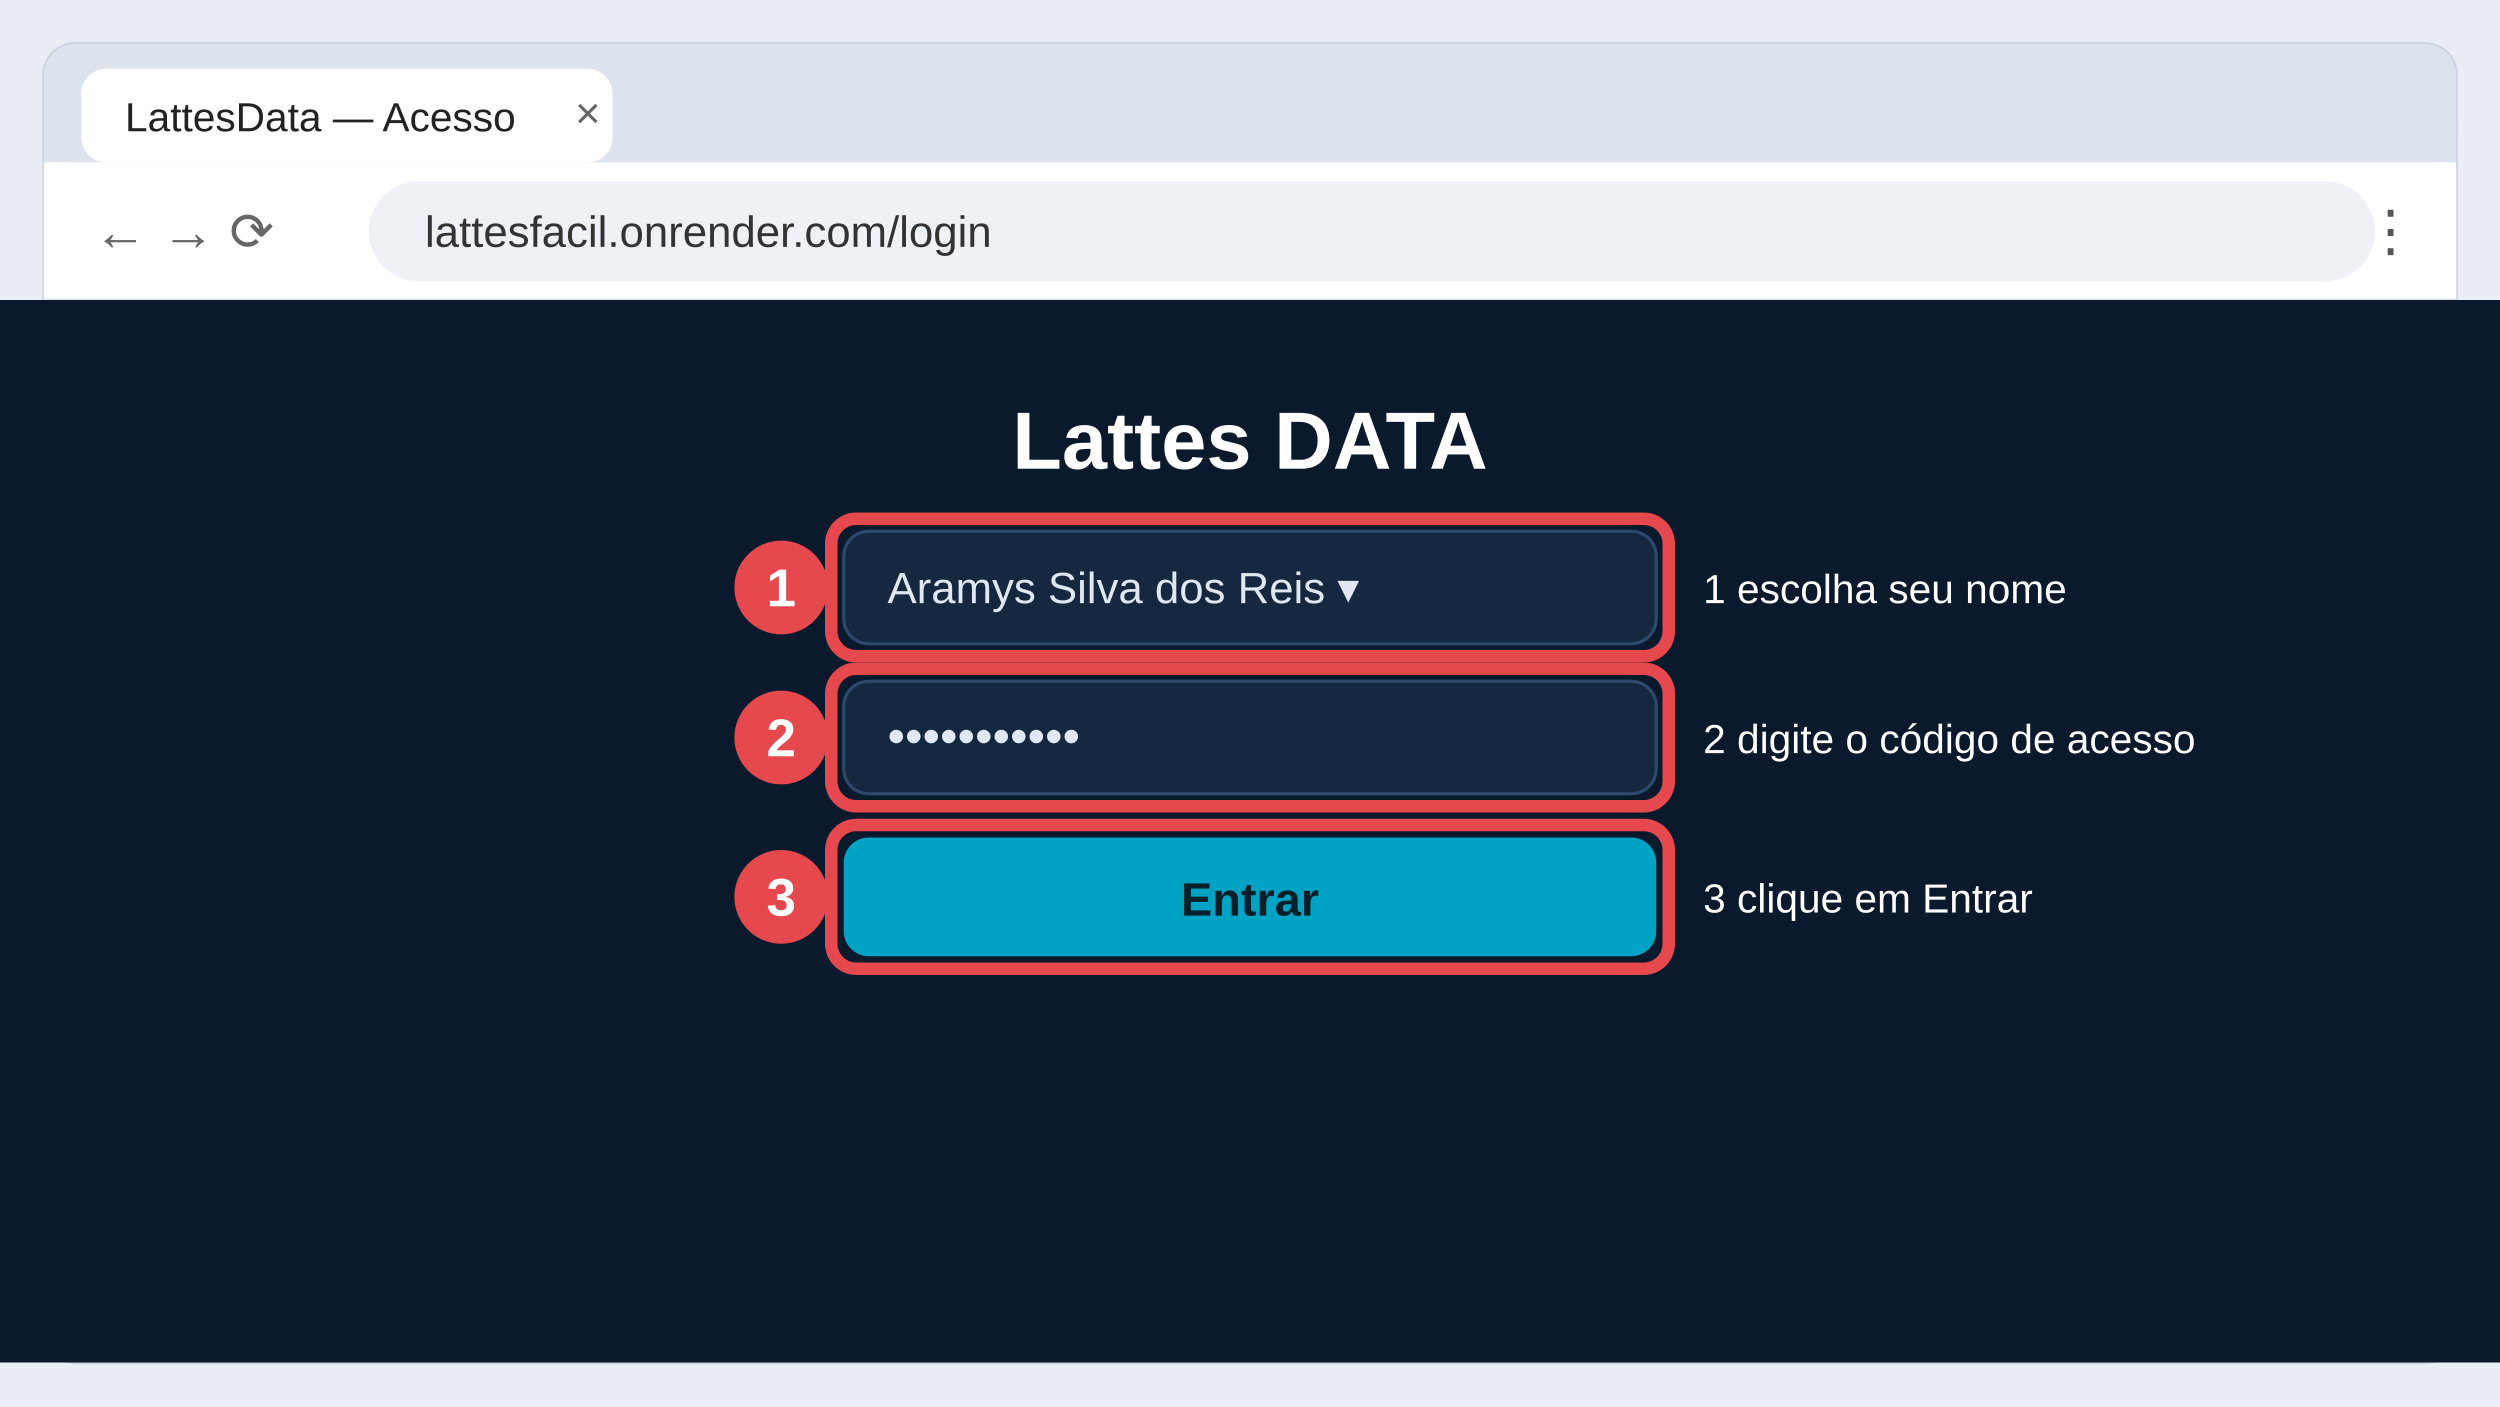
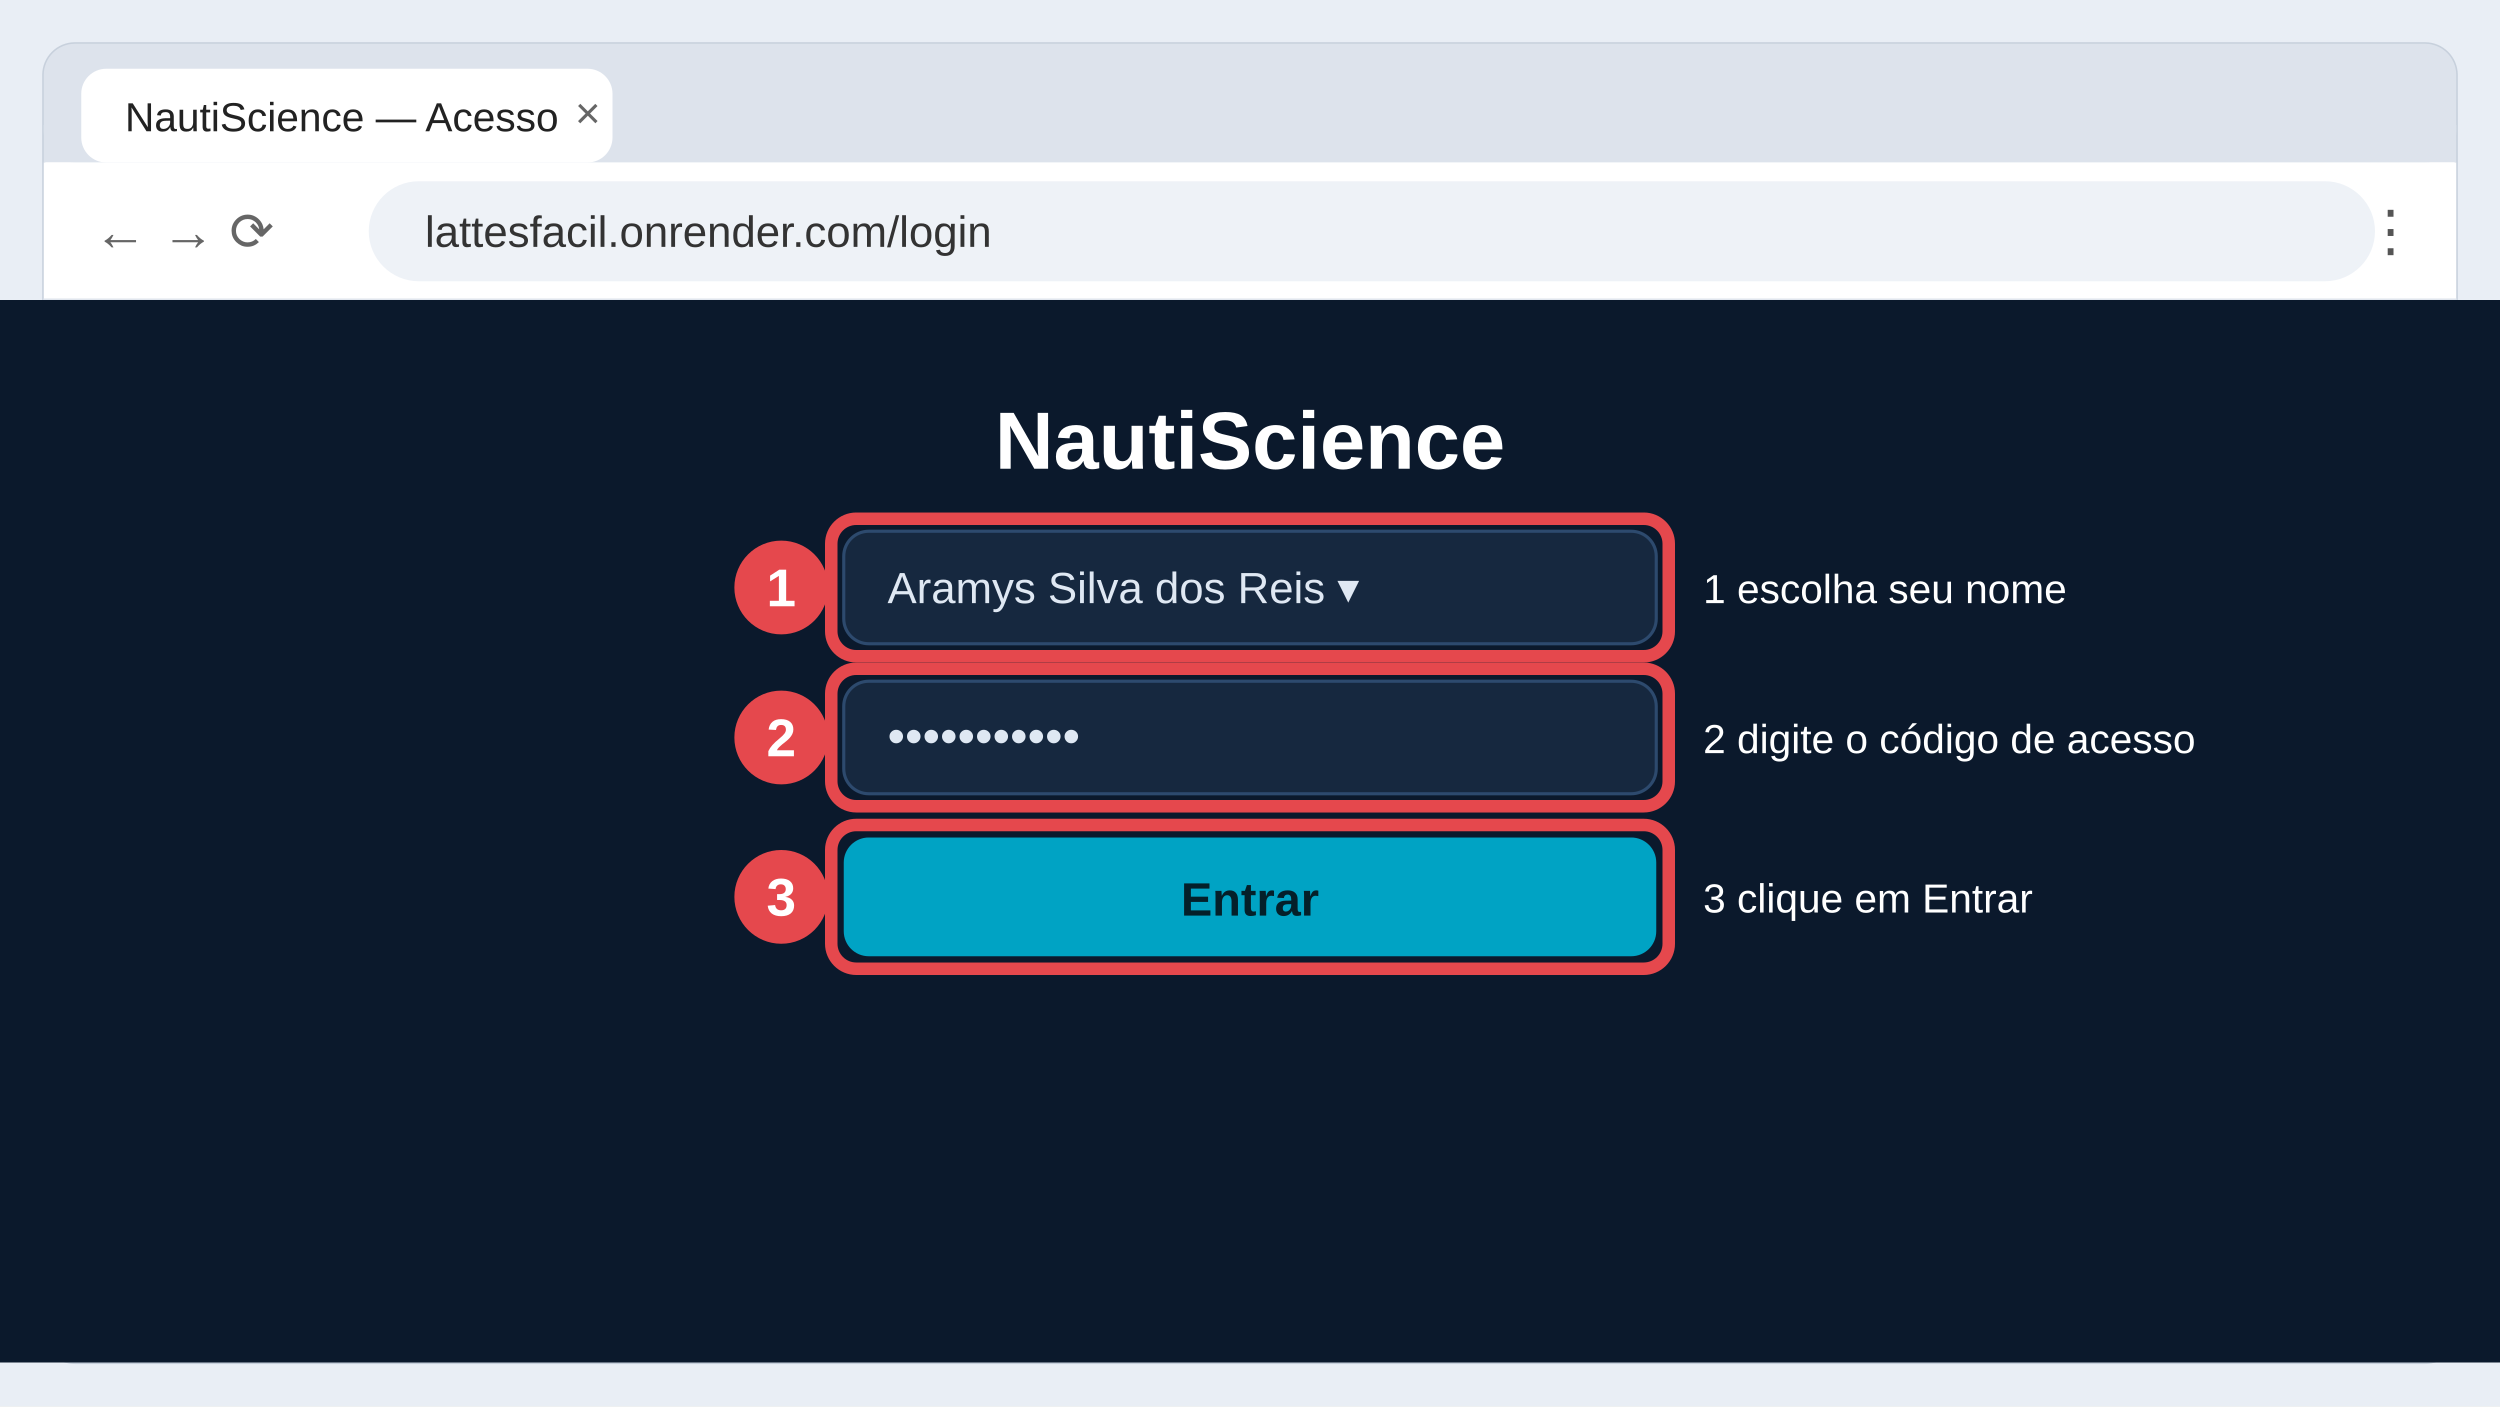
<svg xmlns="http://www.w3.org/2000/svg" viewBox="0 0 800 450" width="800" height="450">
  <rect width="800" height="450" fill="#e9eef5" />
  <rect x="14" y="14" width="772" height="422" rx="10" fill="#fff" stroke="#c7d0dc" stroke-width="1" />
  <rect x="14" y="14" width="772" height="38" rx="10" fill="#dde3ec" stroke="none" stroke-width="1" />
  <rect x="14" y="40" width="772" height="12" rx="0" fill="#dde3ec" stroke="none" stroke-width="1" />
  <rect x="26" y="22" width="170" height="30" rx="8" fill="#fff" stroke="none" stroke-width="1" />
-   <text x="40" y="42" font-family="Segoe UI, Arial, sans-serif" font-size="13" fill="#222" font-weight="400" text-anchor="start">LattesData — Acesso</text>
+   <text x="40" y="42" font-family="Segoe UI, Arial, sans-serif" font-size="13" fill="#222" font-weight="400" text-anchor="start">NautiScience — Acesso</text>
  <text x="184" y="41" font-family="Segoe UI, Arial, sans-serif" font-size="14" fill="#666" font-weight="400" text-anchor="start">×</text>
  <rect x="14" y="52" width="772" height="44" rx="0" fill="#fff" stroke="none" stroke-width="1" />
  <text x="30" y="80" font-family="Segoe UI, Arial, sans-serif" font-size="17" fill="#666" font-weight="400" text-anchor="start">←   →   ⟳</text>
  <rect x="118" y="58" width="642" height="32" rx="16" fill="#eef2f7" stroke="none" stroke-width="1" />
  <text x="136" y="79" font-family="Segoe UI, Arial, sans-serif" font-size="14" fill="#333" font-weight="400" text-anchor="start">lattesfacil.onrender.com/login</text>
  <text x="756" y="80" font-family="Segoe UI, Arial, sans-serif" font-size="18" fill="#555" font-weight="400" text-anchor="start">⋮</text>
  <line x1="14" y1="96" x2="786" y2="96" stroke="#e1e6ee" />
  <rect x="0" y="96" width="800" height="340" rx="0" fill="#0b192c" stroke="none" stroke-width="1" />
-   <text x="400" y="150" font-family="Segoe UI, Arial, sans-serif" font-size="26" fill="#fff" font-weight="700" text-anchor="middle">Lattes DATA</text>
+   <text x="400" y="150" font-family="Segoe UI, Arial, sans-serif" font-size="26" fill="#fff" font-weight="700" text-anchor="middle">NautiScience</text>
  <rect x="270" y="170" width="260" height="36" rx="8" fill="#16283f" stroke="#2d4a6e" stroke-width="1" />
  <text x="284" y="193" font-family="Segoe UI, Arial, sans-serif" font-size="14" fill="#dfe8f3" font-weight="400" text-anchor="start">Aramys Silva dos Reis   ▾</text>
  <rect x="270" y="218" width="260" height="36" rx="8" fill="#16283f" stroke="#2d4a6e" stroke-width="1" />
  <text x="284" y="241" font-family="Segoe UI, Arial, sans-serif" font-size="16" fill="#dfe8f3" font-weight="400" text-anchor="start">•••••••••••</text>
  <rect x="270" y="268" width="260" height="38" rx="8" fill="#00a3c4" stroke="none" stroke-width="1" />
  <text x="400" y="293" font-family="Segoe UI, Arial, sans-serif" font-size="15" fill="#04202a" font-weight="700" text-anchor="middle">Entrar</text>
  <rect x="266" y="166" width="268" height="44" rx="8" fill="none" stroke="#e5484d" stroke-width="4" />
  <rect x="266" y="214" width="268" height="44" rx="8" fill="none" stroke="#e5484d" stroke-width="4" />
  <rect x="266" y="264" width="268" height="46" rx="8" fill="none" stroke="#e5484d" stroke-width="4" />
  <circle cx="250" cy="188" r="15" fill="#e5484d" />
  <text x="250" y="194" font-family="Segoe UI, Arial, sans-serif" font-size="17" fill="#fff" font-weight="700" text-anchor="middle">1</text>
  <circle cx="250" cy="236" r="15" fill="#e5484d" />
  <text x="250" y="242" font-family="Segoe UI, Arial, sans-serif" font-size="17" fill="#fff" font-weight="700" text-anchor="middle">2</text>
  <circle cx="250" cy="287" r="15" fill="#e5484d" />
  <text x="250" y="293" font-family="Segoe UI, Arial, sans-serif" font-size="17" fill="#fff" font-weight="700" text-anchor="middle">3</text>
  <text x="545" y="193" font-family="Segoe UI, Arial, sans-serif" font-size="13" fill="#fff" font-weight="400" text-anchor="start">1  escolha seu nome</text>
  <text x="545" y="241" font-family="Segoe UI, Arial, sans-serif" font-size="13" fill="#fff" font-weight="400" text-anchor="start">2  digite o código de acesso</text>
  <text x="545" y="292" font-family="Segoe UI, Arial, sans-serif" font-size="13" fill="#fff" font-weight="400" text-anchor="start">3  clique em Entrar</text>
</svg>
